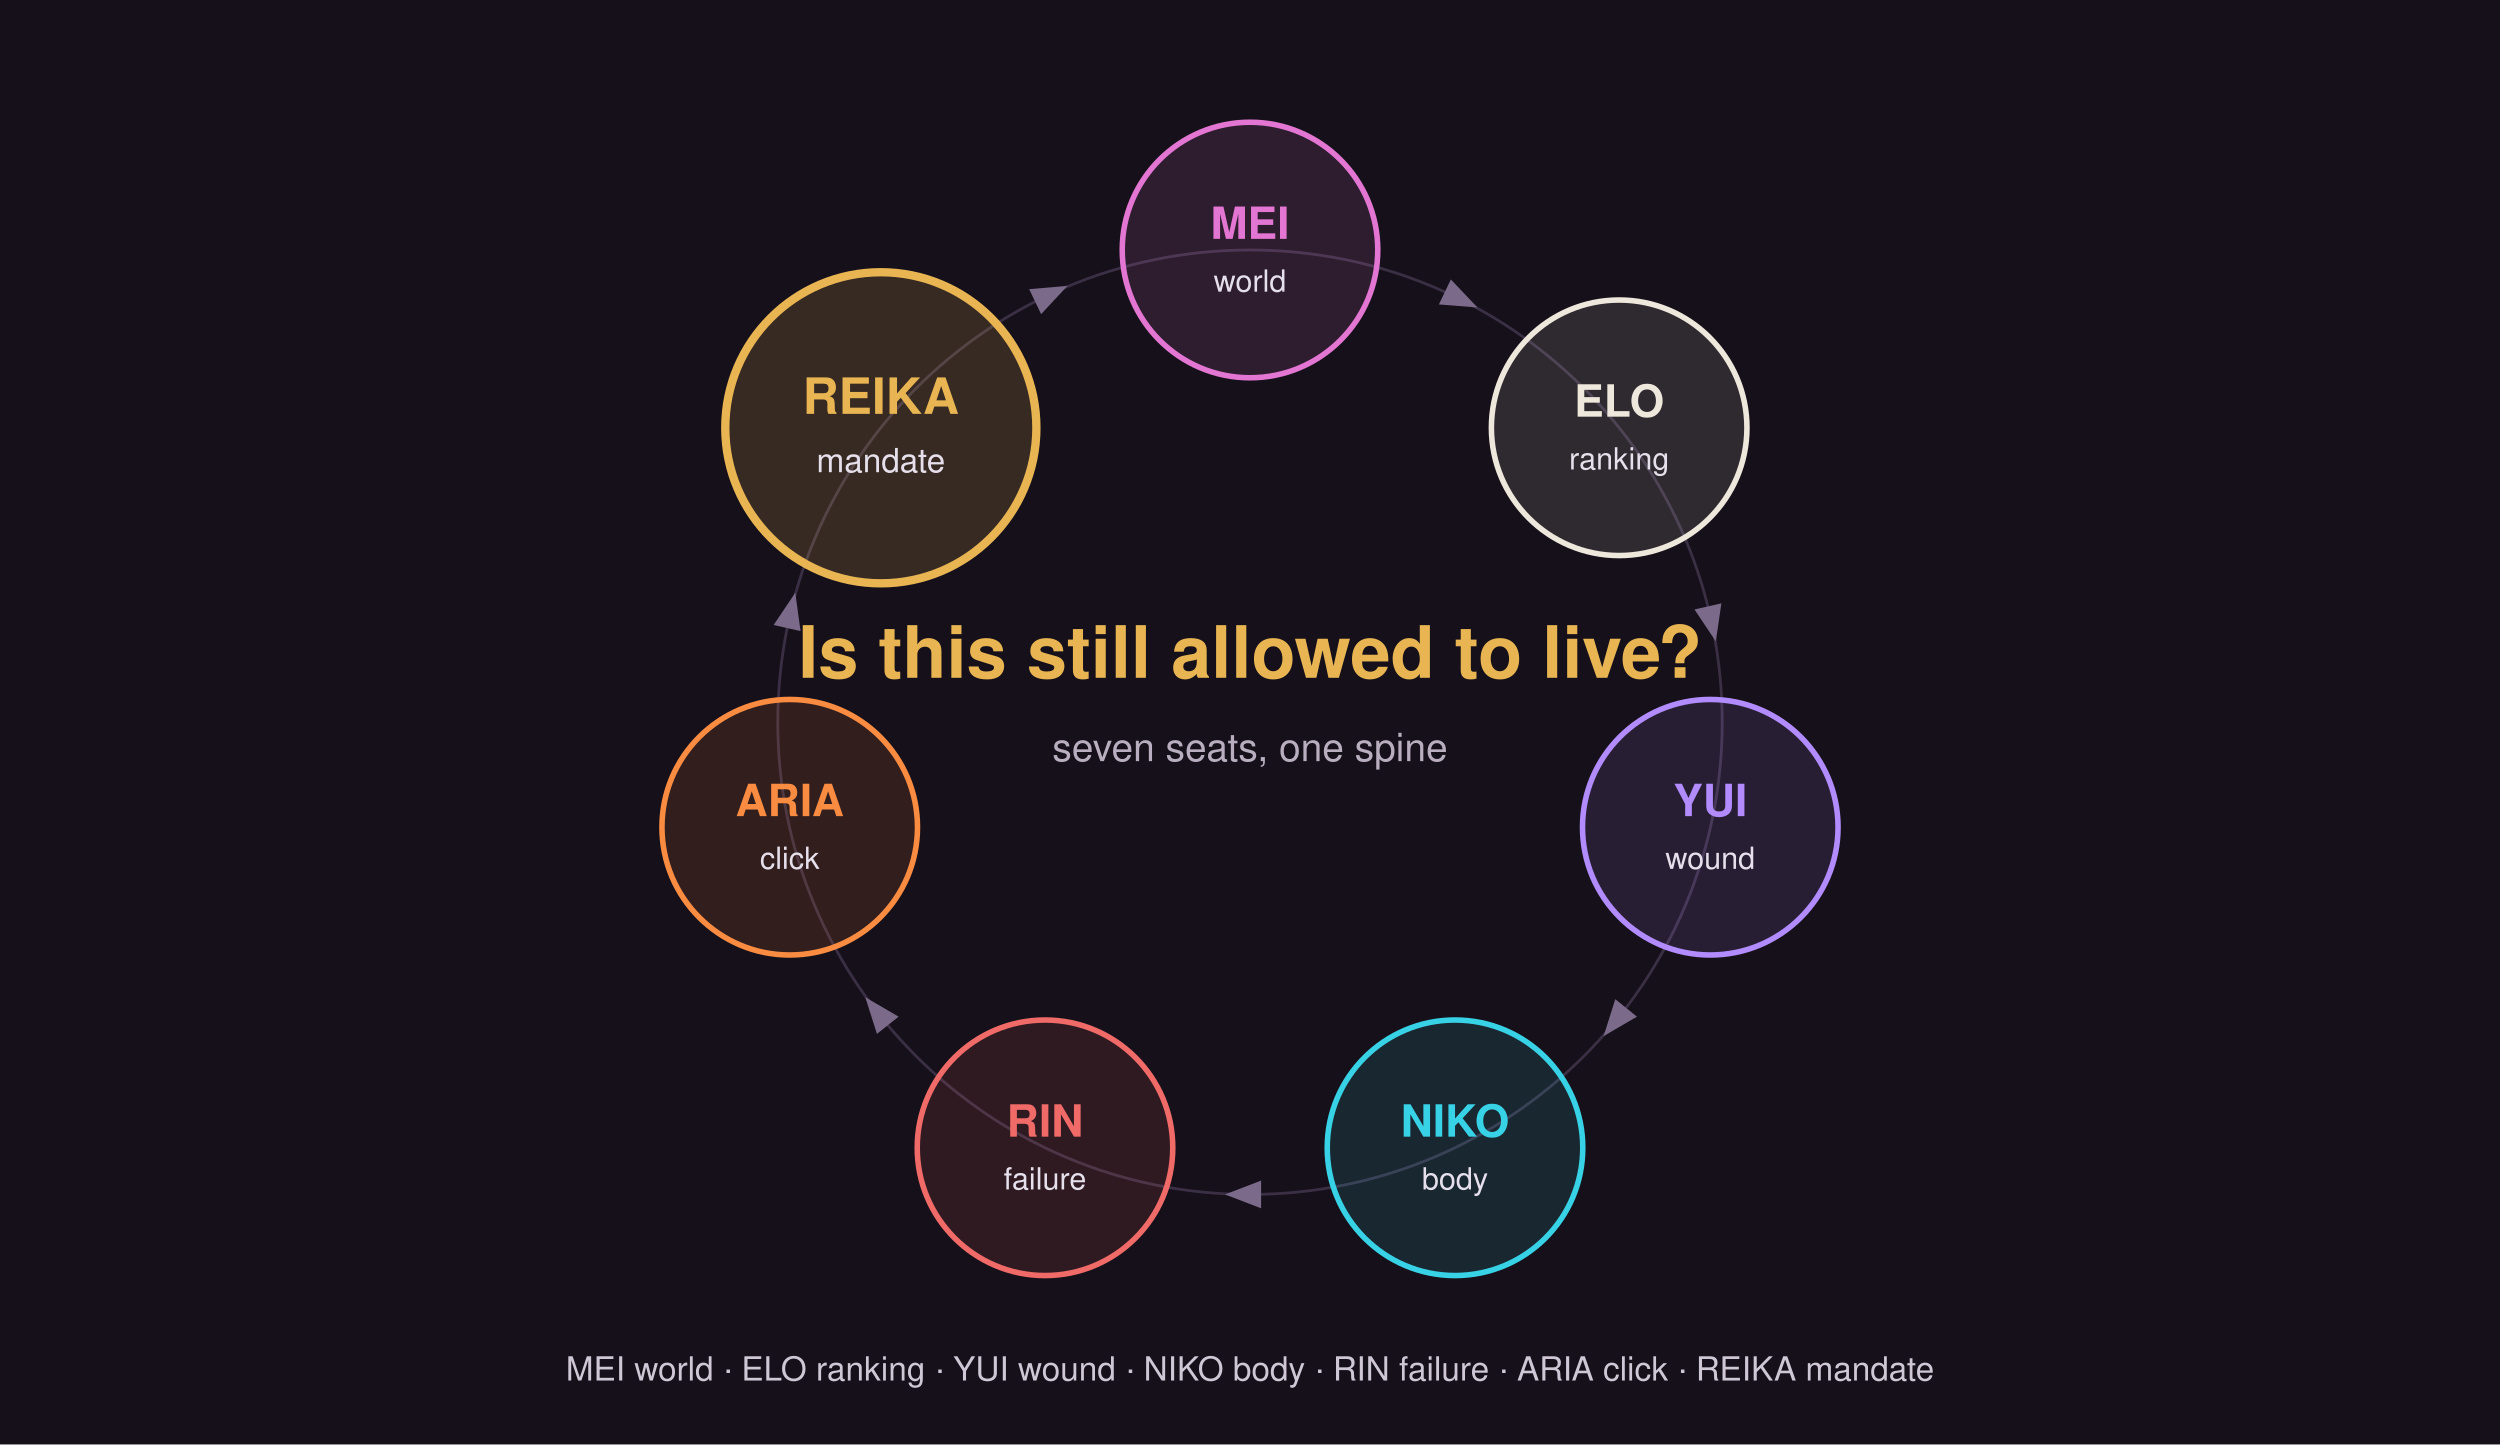
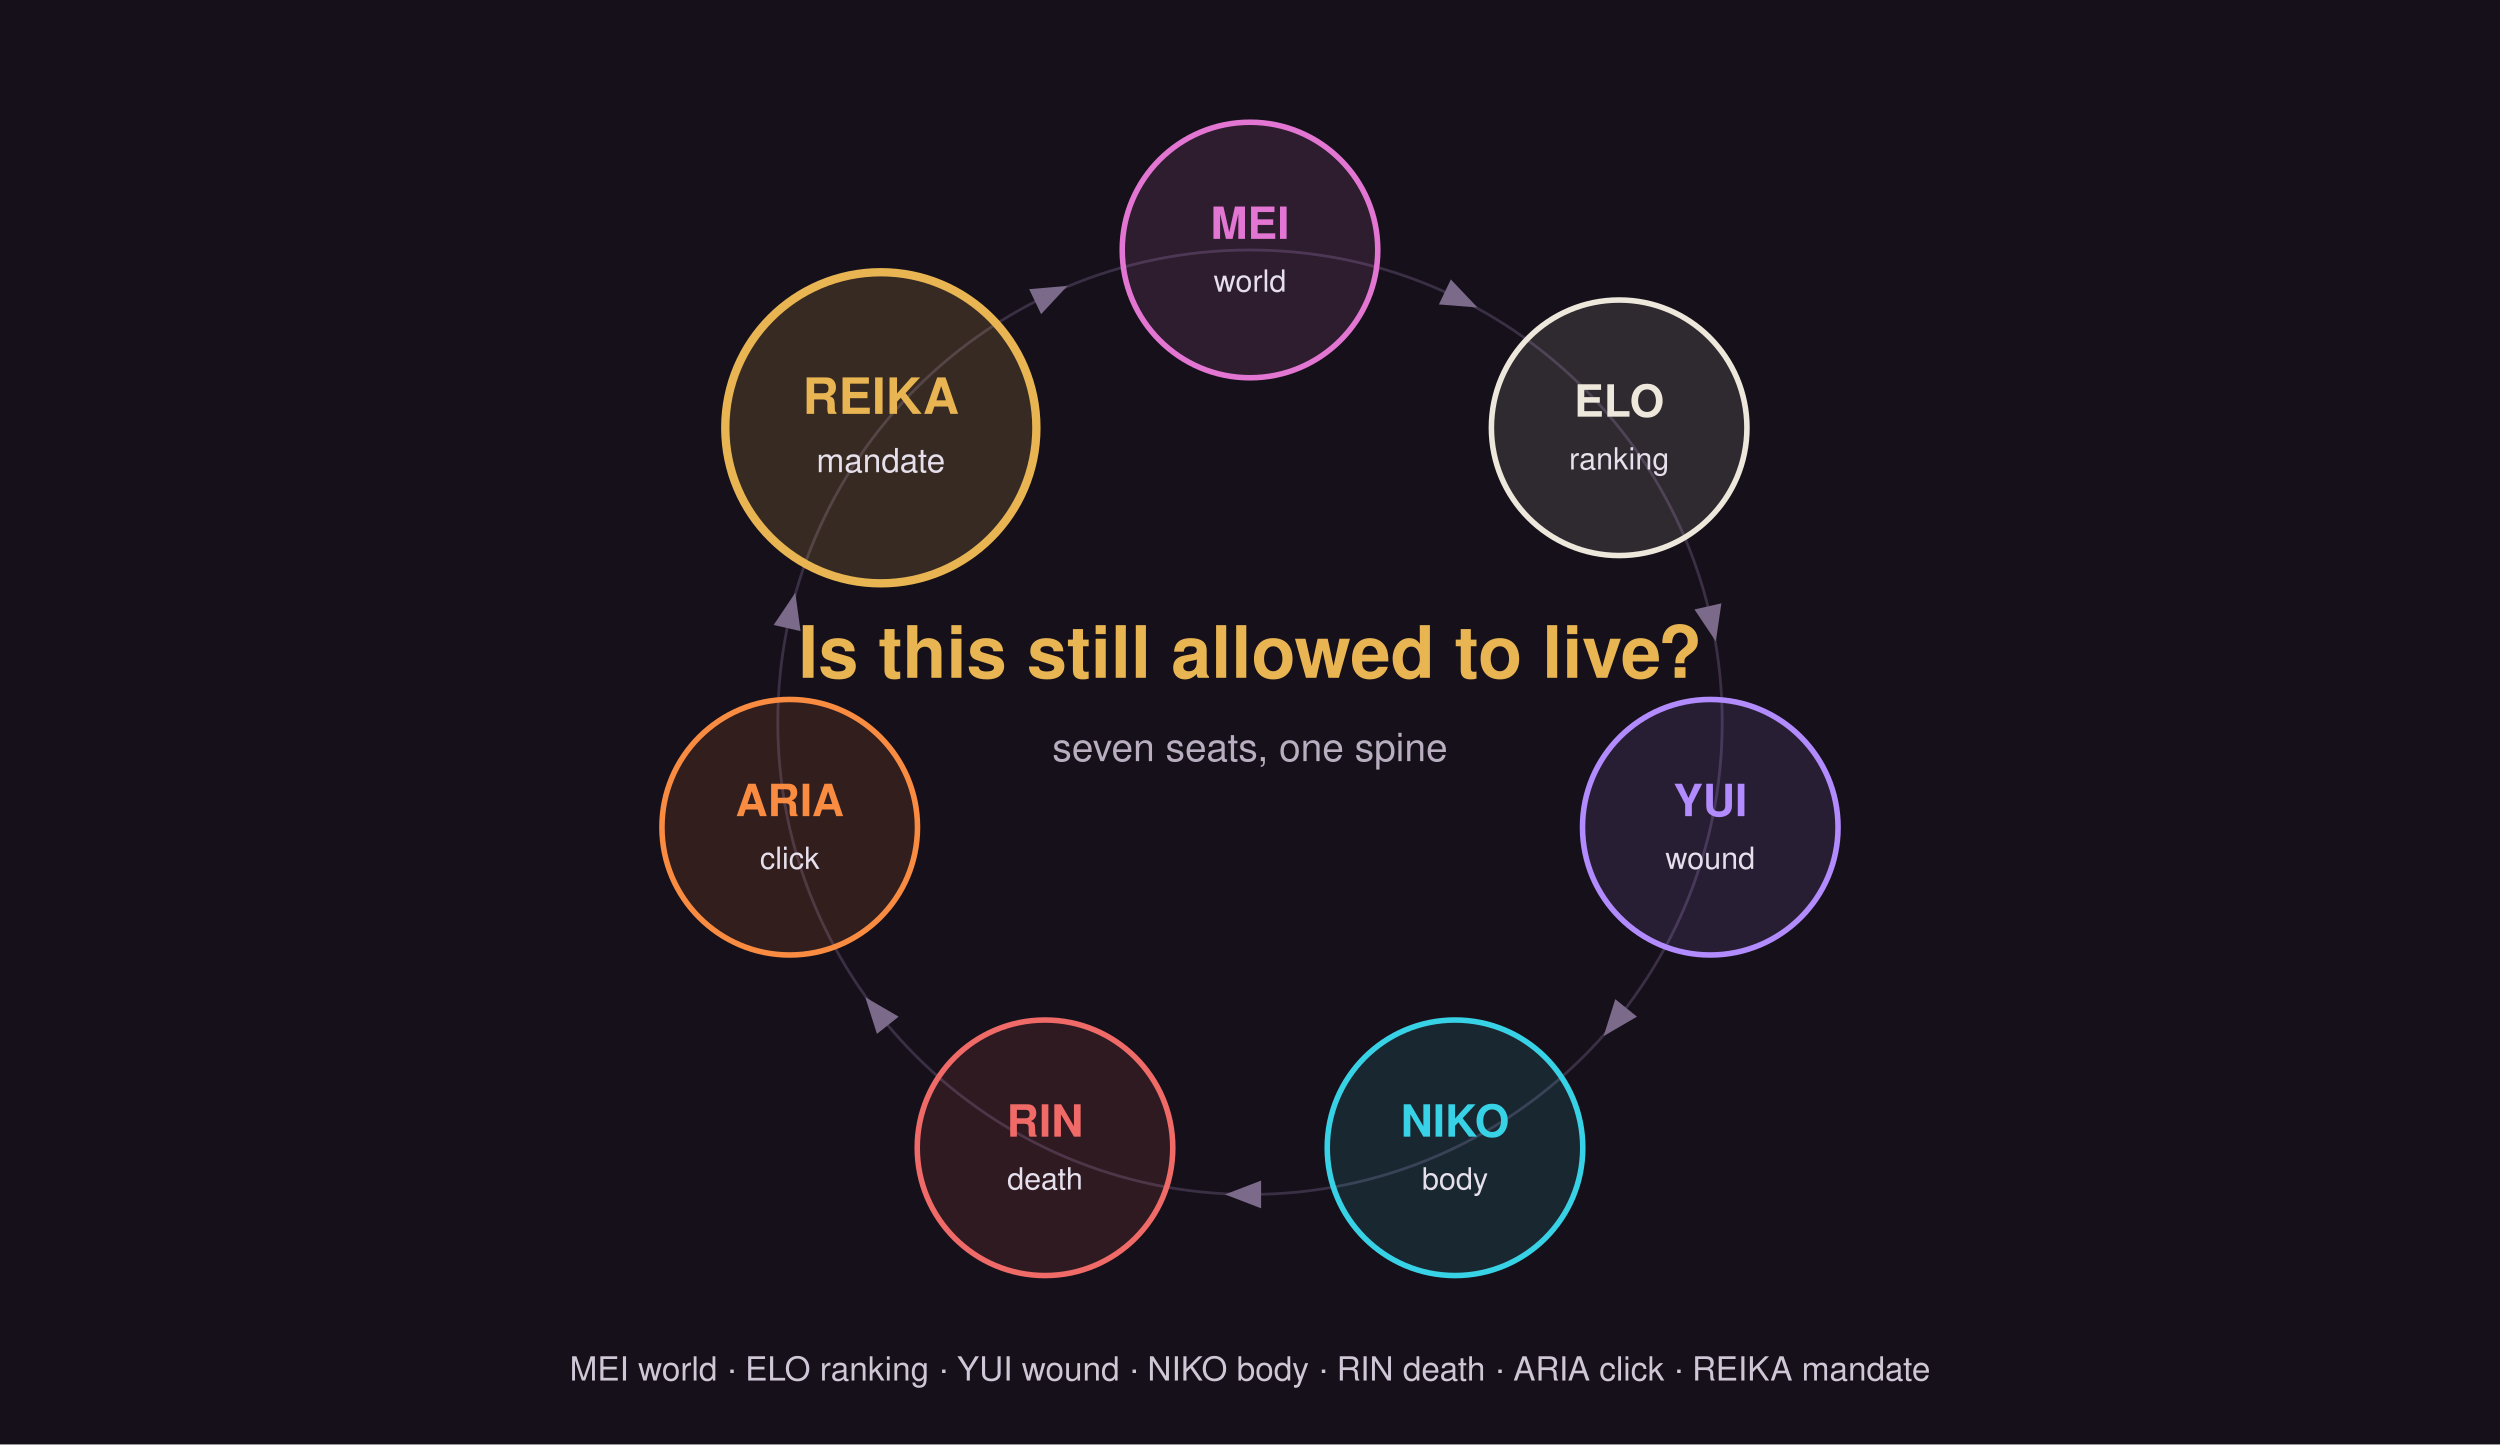
<svg xmlns="http://www.w3.org/2000/svg" viewBox="0 0 900 520" width="900" height="520" role="img" aria-label="The seven-seat design loop: Mei, Elo, Yui, Niko, Rin, Aria, Reika">
  <rect width="900" height="520" fill="#151019" />
  <circle cx="450" cy="260" r="170" fill="none" stroke="#3a2f44" stroke-width="1" />
  <polygon points="531.9,110.7 522.3,100.6 518.0,109.6" fill="#7b6a8a" />
  <polygon points="617.7,230.9 619.7,217.2 610.0,219.4" fill="#7b6a8a" />
  <polygon points="577.3,373.0 589.3,366.0 581.5,359.7" fill="#7b6a8a" />
  <polygon points="441.0,430.0 454.0,435.0 454.0,425.0" fill="#7b6a8a" />
  <polygon points="311.5,359.0 315.7,372.2 323.5,366.0" fill="#7b6a8a" />
  <polygon points="286.3,213.4 278.5,225.0 288.2,227.2" fill="#7b6a8a" />
  <polygon points="384.3,102.9 370.5,104.1 374.8,113.1" fill="#7b6a8a" />
  <text x="450" y="244" text-anchor="middle" font-family="Segoe UI, Helvetica, sans-serif" font-size="26" font-weight="700" fill="#E8B552">Is this still allowed to live?</text>
  <text x="450" y="274" text-anchor="middle" font-family="Segoe UI, Helvetica, sans-serif" font-size="14" fill="#b8aebf">seven seats, one spine</text>
  <circle cx="450" cy="90" r="46" fill="#E276D2" fill-opacity="0.12" stroke="#E276D2" stroke-width="2" />
  <text x="450" y="86" text-anchor="middle" font-family="Segoe UI, Helvetica, sans-serif" font-size="16" font-weight="700" fill="#E276D2">MEI</text>
  <text x="450" y="105" text-anchor="middle" font-family="Segoe UI, Helvetica, sans-serif" font-size="11" fill="#e6e0ec">world</text>
  <circle cx="582.9" cy="154" r="46" fill="#EEE8DC" fill-opacity="0.12" stroke="#EEE8DC" stroke-width="2" />
  <text x="582.9" y="150" text-anchor="middle" font-family="Segoe UI, Helvetica, sans-serif" font-size="16" font-weight="700" fill="#EEE8DC">ELO</text>
  <text x="582.9" y="169" text-anchor="middle" font-family="Segoe UI, Helvetica, sans-serif" font-size="11" fill="#e6e0ec">ranking</text>
  <circle cx="615.7" cy="297.8" r="46" fill="#B28CFF" fill-opacity="0.12" stroke="#B28CFF" stroke-width="2" />
  <text x="615.7" y="293.8" text-anchor="middle" font-family="Segoe UI, Helvetica, sans-serif" font-size="16" font-weight="700" fill="#B28CFF">YUI</text>
  <text x="615.7" y="312.8" text-anchor="middle" font-family="Segoe UI, Helvetica, sans-serif" font-size="11" fill="#e6e0ec">wound</text>
  <circle cx="523.8" cy="413.2" r="46" fill="#38D2E6" fill-opacity="0.12" stroke="#38D2E6" stroke-width="2" />
  <text x="523.8" y="409.2" text-anchor="middle" font-family="Segoe UI, Helvetica, sans-serif" font-size="16" font-weight="700" fill="#38D2E6">NIKO</text>
  <text x="523.8" y="428.2" text-anchor="middle" font-family="Segoe UI, Helvetica, sans-serif" font-size="11" fill="#e6e0ec">body</text>
  <circle cx="376.2" cy="413.2" r="46" fill="#F06A68" fill-opacity="0.12" stroke="#F06A68" stroke-width="2" />
  <text x="376.2" y="409.2" text-anchor="middle" font-family="Segoe UI, Helvetica, sans-serif" font-size="16" font-weight="700" fill="#F06A68">RIN</text>
-   <text x="376.2" y="428.2" text-anchor="middle" font-family="Segoe UI, Helvetica, sans-serif" font-size="11" fill="#e6e0ec">failure</text>
+   <text x="376.2" y="428.2" text-anchor="middle" font-family="Segoe UI, Helvetica, sans-serif" font-size="11" fill="#e6e0ec">death</text>
  <circle cx="284.3" cy="297.8" r="46" fill="#FA8C42" fill-opacity="0.12" stroke="#FA8C42" stroke-width="2" />
  <text x="284.3" y="293.8" text-anchor="middle" font-family="Segoe UI, Helvetica, sans-serif" font-size="16" font-weight="700" fill="#FA8C42">ARIA</text>
  <text x="284.3" y="312.8" text-anchor="middle" font-family="Segoe UI, Helvetica, sans-serif" font-size="11" fill="#e6e0ec">click</text>
  <circle cx="317.1" cy="154" r="56" fill="#E8B552" fill-opacity="0.16" stroke="#E8B552" stroke-width="3" />
  <text x="317.1" y="149" text-anchor="middle" font-family="Segoe UI, Helvetica, sans-serif" font-size="18" font-weight="700" fill="#E8B552">REIKA</text>
  <text x="317.1" y="170" text-anchor="middle" font-family="Segoe UI, Helvetica, sans-serif" font-size="12" fill="#e6e0ec">mandate</text>
-   <text x="450" y="497" text-anchor="middle" font-family="Segoe UI, Helvetica, sans-serif" font-size="12" fill="#cfc7d6">MEI world · ELO ranking · YUI wound · NIKO body · RIN failure · ARIA click · REIKA mandate</text>
+   <text x="450" y="497" text-anchor="middle" font-family="Segoe UI, Helvetica, sans-serif" font-size="12" fill="#cfc7d6">MEI world · ELO ranking · YUI wound · NIKO body · RIN death · ARIA click · REIKA mandate</text>
</svg>
